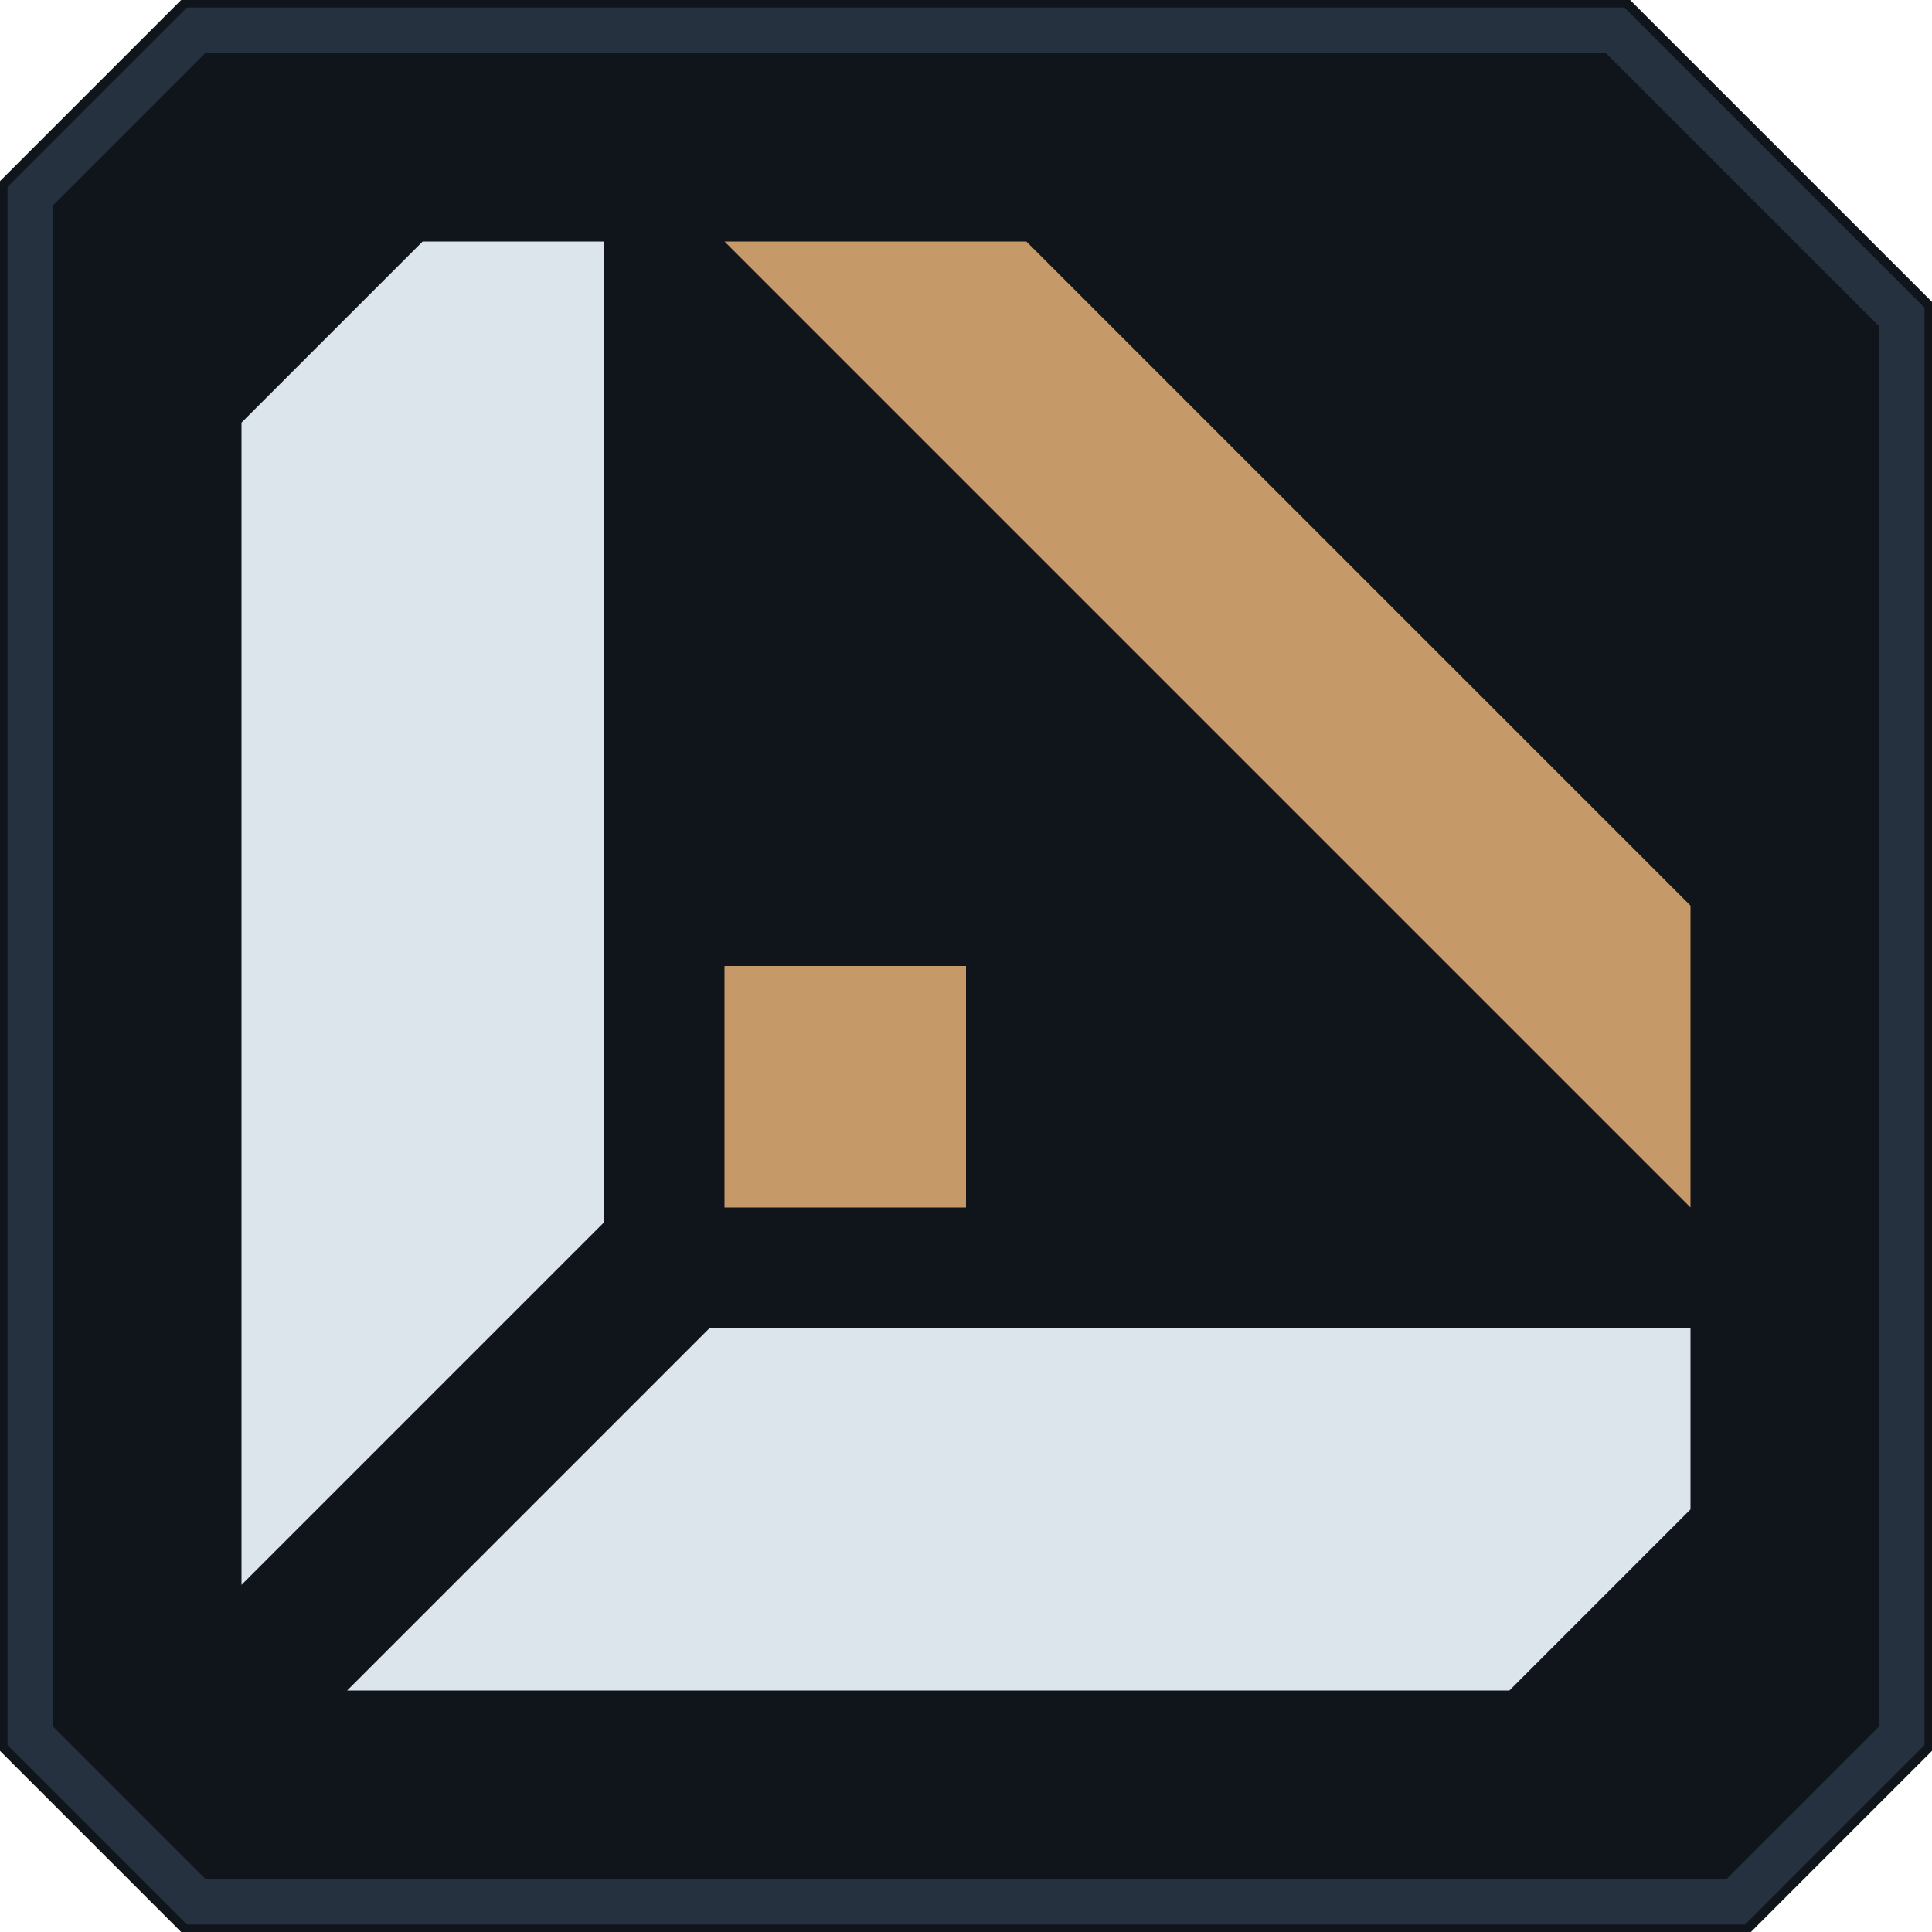
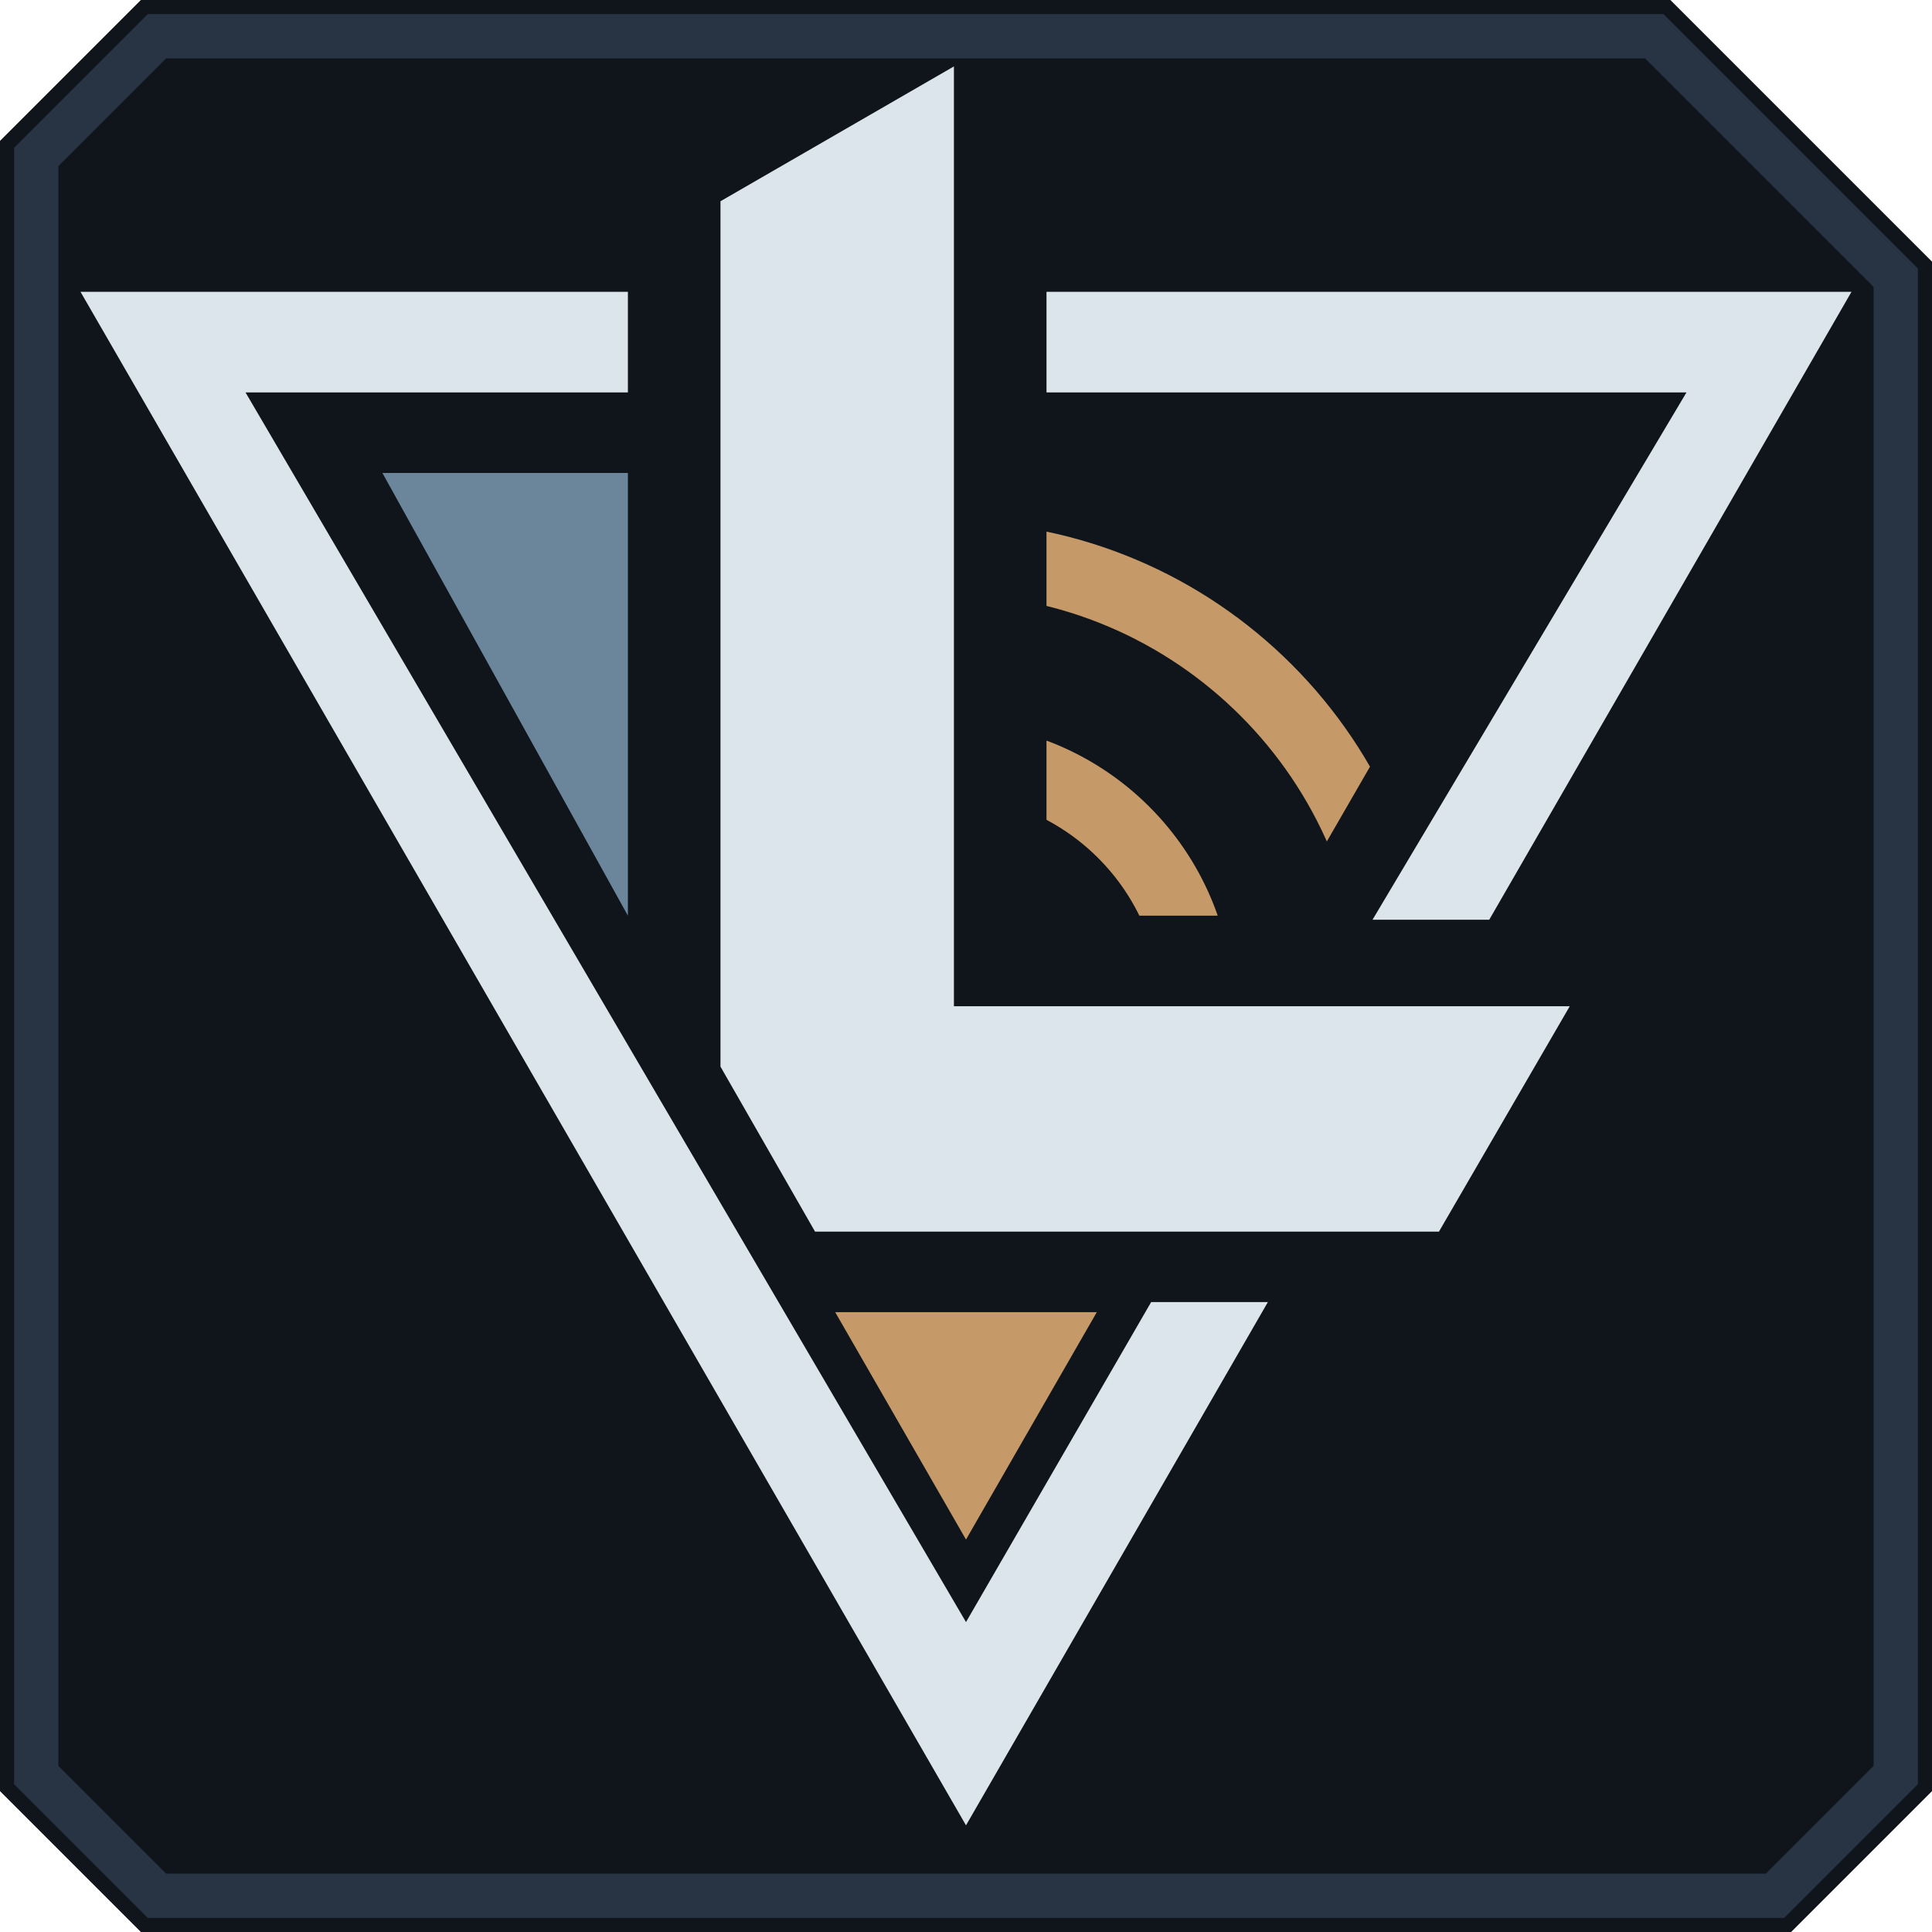
- <svg xmlns="http://www.w3.org/2000/svg" viewBox="0 0 64 64">
-   <path d="M0 6 6 0h48l10 10v48l-6 6H6l-6-6Z" fill="#10151c" />
-   <path d="M1 6.5 6.5 1h47L63 10.5v47L57.5 63h-51L1 57.5Z" fill="none" stroke="#26313f" stroke-width="1.5" />
-   <path d="M8 14 14 8h6v32.5L8 52.5Z" fill="#dce4ec" />
-   <path d="M23.5 44H56v6l-6 6H11.5Z" fill="#dce4ec" />
-   <rect x="24" y="32" width="8" height="8" fill="#c59a68" />
-   <polygon points="24,8 34,8 56,30 56,40" fill="#c59a68" />
+ <svg xmlns="http://www.w3.org/2000/svg" viewBox="0 0 96 96">
+   <defs>
+     <clipPath id="fc">
+       <polygon points="52,23.5 76.5,23.5 63.8,45.5 52,45.5" />
+     </clipPath>
+   </defs>
+   <path d="M0 7 7 0h76l13 13v76l-7 7H7l-7-7Z" fill="#10151c" />
+   <path d="M1.8 7.8 7.8 1.8h74.4l12 12v74.4l-6 6H7.8l-6-6Z" fill="none" stroke="#283444" stroke-width="2.2" />
+   <path d="M31.2 14.5H4L48 90.7l15-26h-5.8L48 80.6 12.2 19.5h19Z" fill="#dce4ec" />
+   <path d="M52 14.5h40l-18 31.2h-5.8l15.6-26.2H52Z" fill="#dce4ec" />
+   <polygon points="19,23.5 31.2,23.5 31.2,45.5" fill="#6b869b" />
+   <g clip-path="url(#fc)" fill="none" stroke="#c59a68" stroke-width="3.6">
+     <circle cx="47" cy="50.2" r="12.5" />
+     <circle cx="47" cy="50.2" r="22.5" />
+   </g>
+   <polygon points="41.5,65.2 54.5,65.2 48,76.5" fill="#c59a68" />
+   <path d="M35.8 10 47.4 3.3V50H78l-6.5 11.2h-31L35.8 53Z" fill="#dce4ec" />
</svg>
